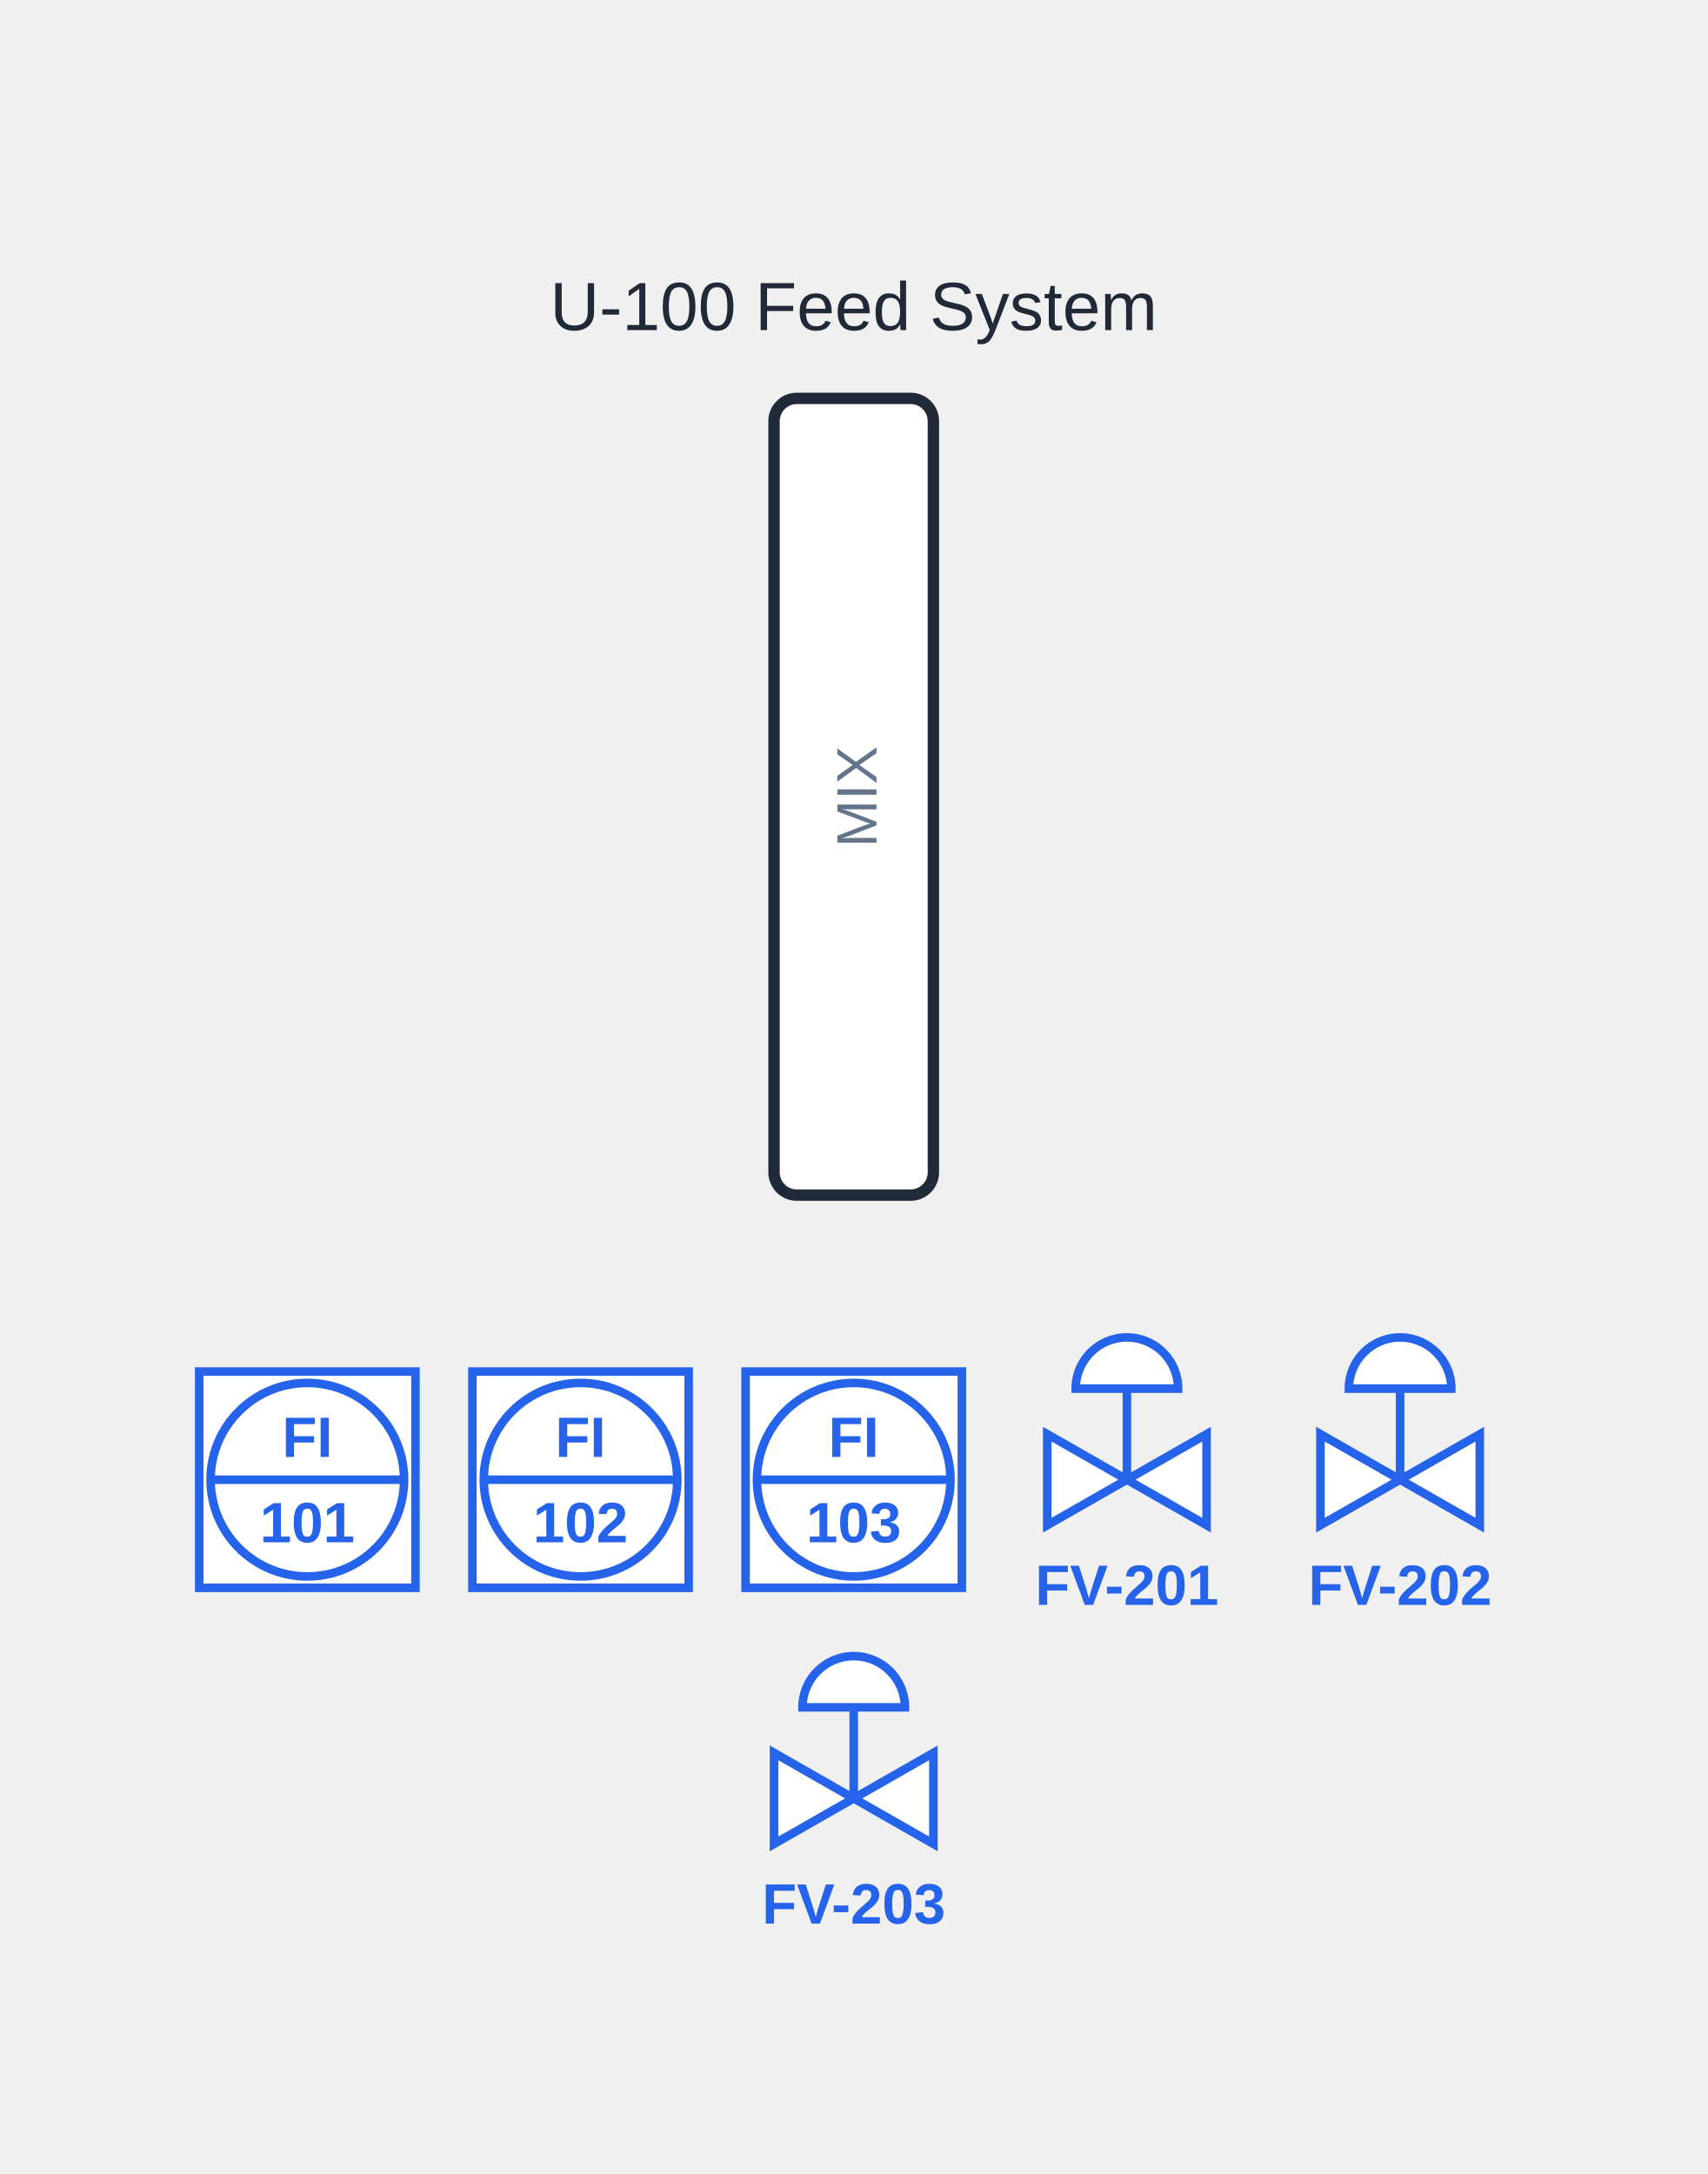
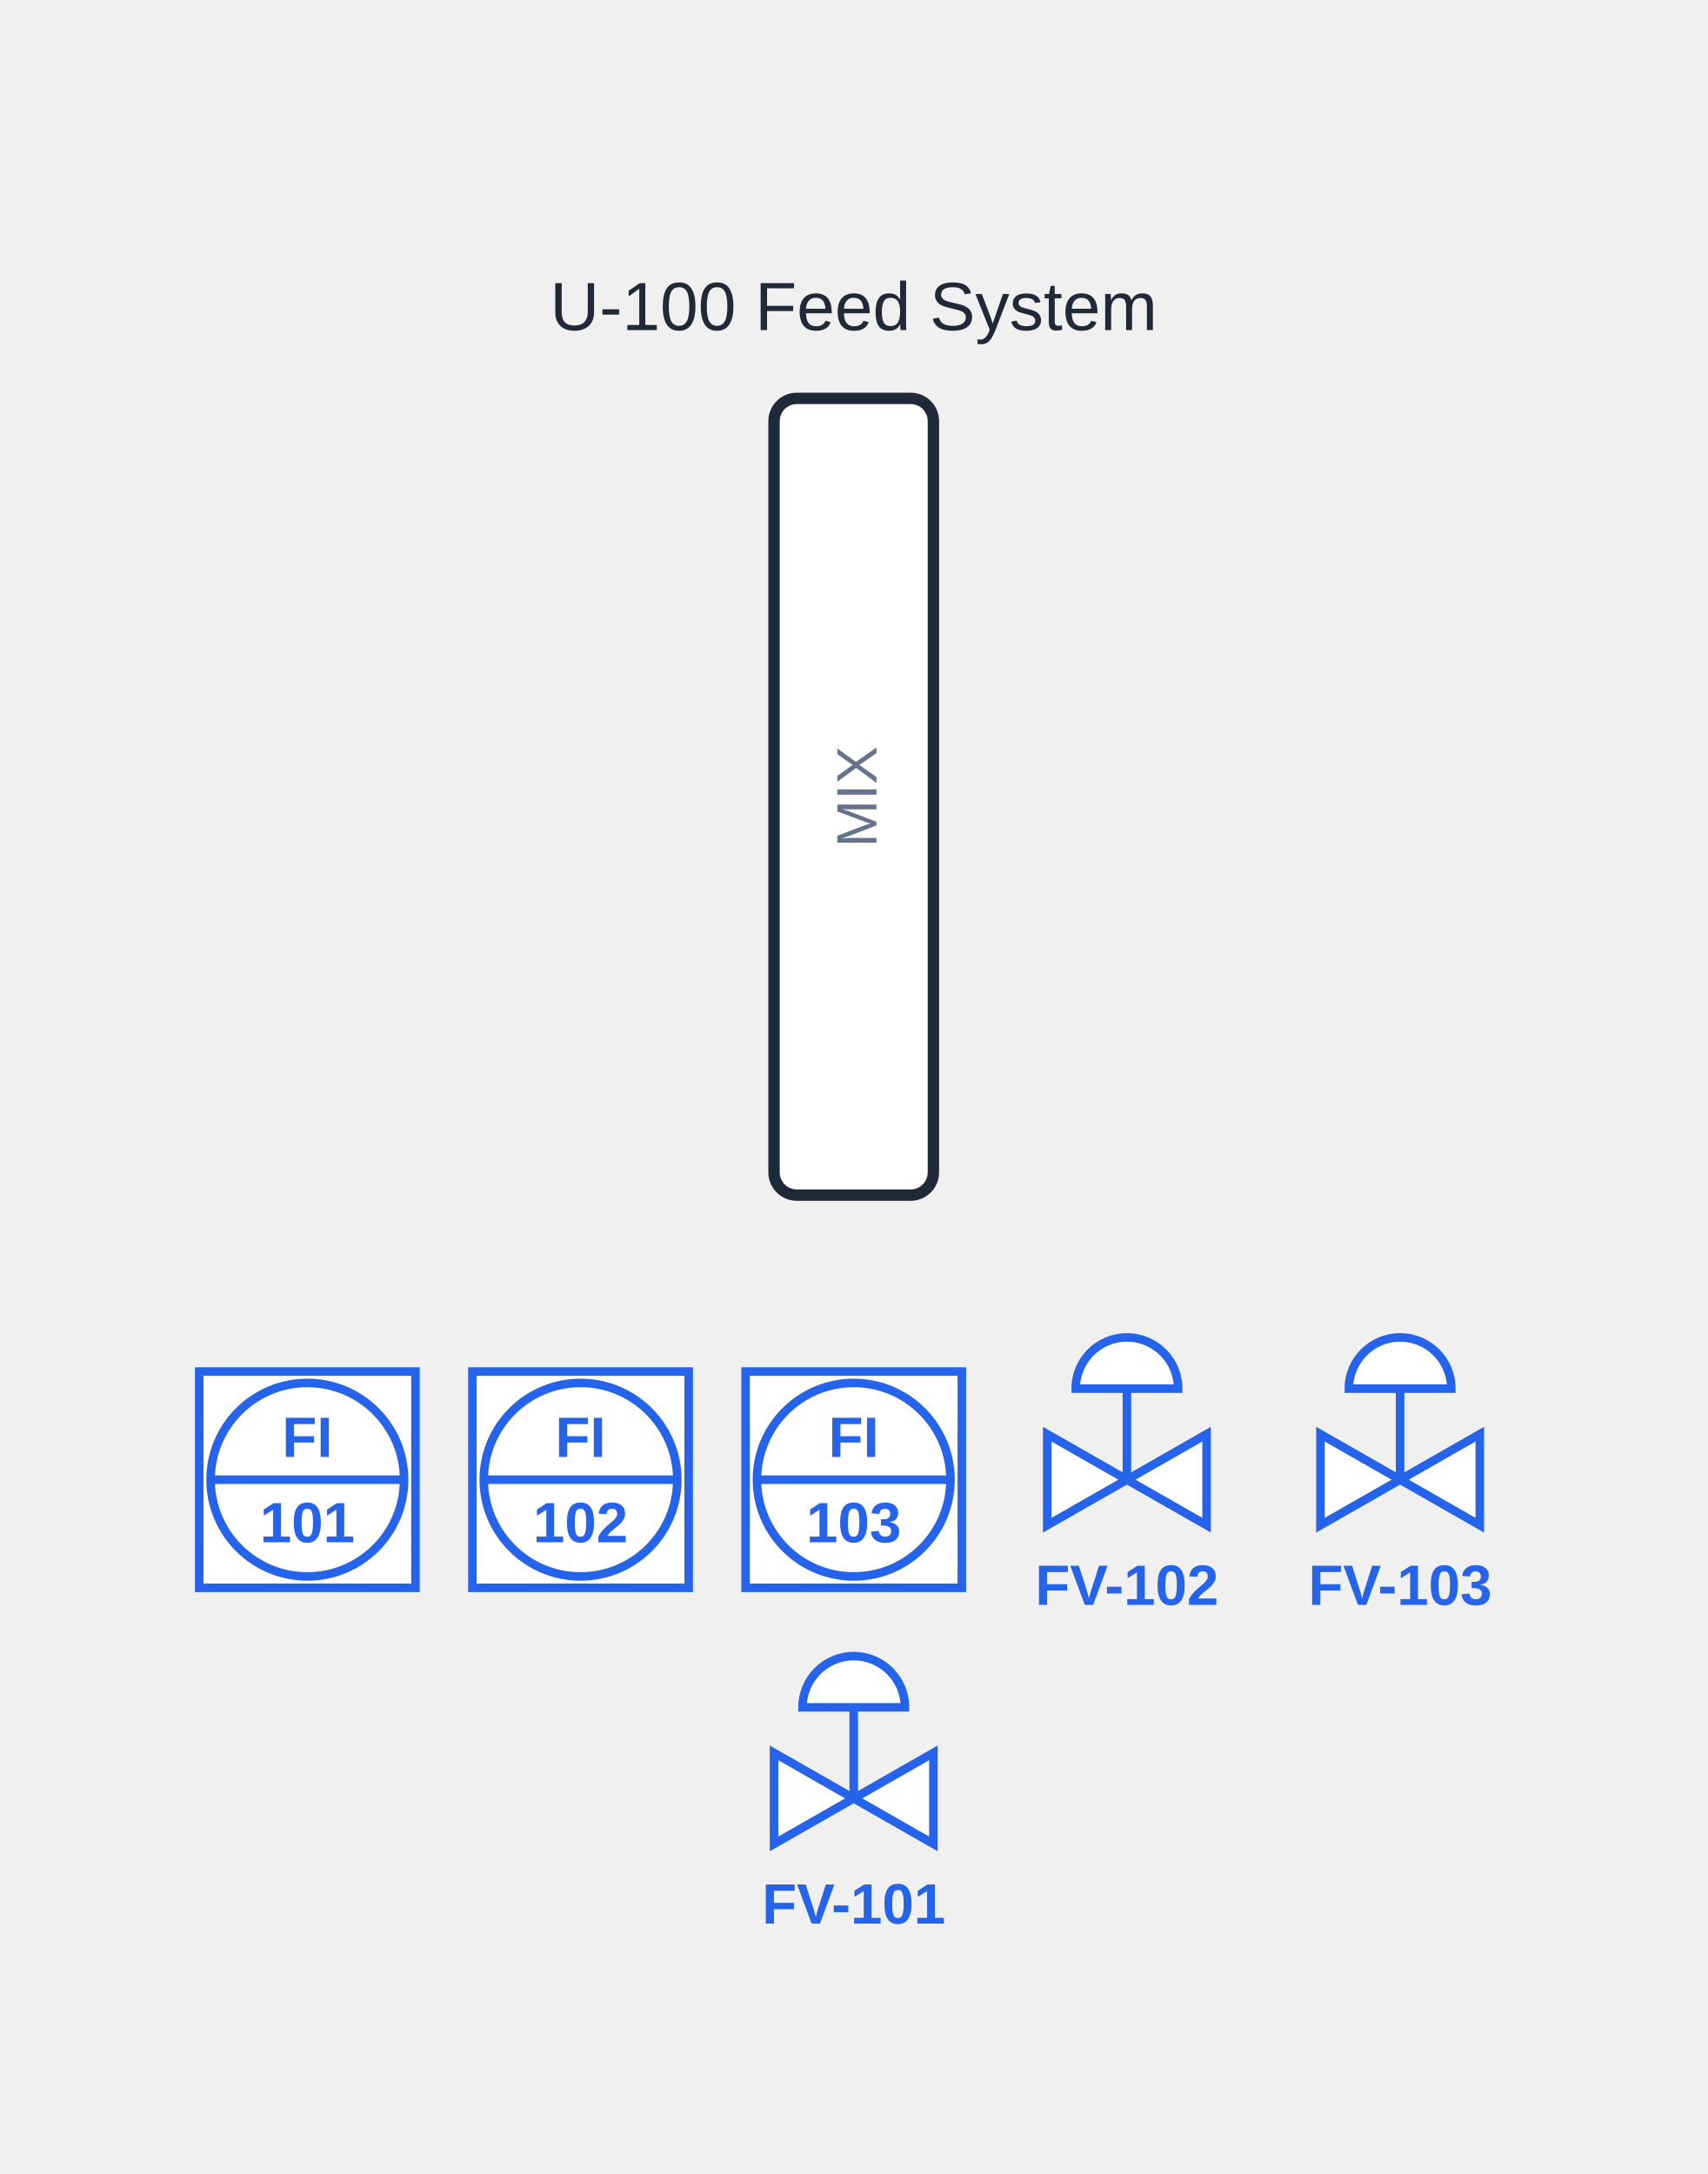
<svg xmlns="http://www.w3.org/2000/svg" viewBox="0 0 300 382" width="300" height="382">
  <defs>
    <style>.eq{fill:#fff;stroke:#1f2937;stroke-width:2}.ln{fill:none;stroke:#1f2937;stroke-width:2}.pipe{fill:none;stroke:#475569;stroke-width:2.5}.inst{fill:#fff;stroke:#2563eb;stroke-width:1.5}.t{font:12px Arial,sans-serif;fill:#1f2937}.ti{font:bold 10px Arial,sans-serif;fill:#2563eb}.ts{font:10px Arial,sans-serif;fill:#64748b}</style>
    <marker id="arr" viewBox="0 0 10 10" refX="9" refY="5" markerWidth="7" markerHeight="7" orient="auto-start-reverse">
      <path d="M0 0 L10 5 L0 10 z" fill="#475569" />
    </marker>
  </defs>
  <g id="U-100" data-asset="U-100" data-type="feed_header" transform="translate(150,140)">
    <rect class="eq" x="-14" y="-70" width="28" height="140" rx="4" />
    <text class="ts" x="0" y="4" text-anchor="middle" transform="rotate(-90)">MIX</text>
    <text class="t" y="-82" text-anchor="middle">U-100 Feed System</text>
  </g>
  <g id="FI-101" data-tag="FI-101" data-unit="U-100" data-uom="kscmh" transform="translate(54.0,260)">
    <rect class="inst" x="-19" y="-19" width="38" height="38" />
    <circle class="inst" r="17" />
    <line class="inst" x1="-17" y1="0" x2="17" y2="0" />
    <text class="ti" y="-4" text-anchor="middle">FI</text>
    <text class="ti" y="11" text-anchor="middle">101</text>
  </g>
  <g id="FI-102" data-tag="FI-102" data-unit="U-100" data-uom="kg/h" transform="translate(102.0,260)">
    <rect class="inst" x="-19" y="-19" width="38" height="38" />
    <circle class="inst" r="17" />
    <line class="inst" x1="-17" y1="0" x2="17" y2="0" />
    <text class="ti" y="-4" text-anchor="middle">FI</text>
    <text class="ti" y="11" text-anchor="middle">102</text>
  </g>
  <g id="FI-103" data-tag="FI-103" data-unit="U-100" data-uom="kg/h" transform="translate(150.0,260)">
    <rect class="inst" x="-19" y="-19" width="38" height="38" />
    <circle class="inst" r="17" />
    <line class="inst" x1="-17" y1="0" x2="17" y2="0" />
    <text class="ti" y="-4" text-anchor="middle">FI</text>
    <text class="ti" y="11" text-anchor="middle">103</text>
  </g>
-   <g id="FV-201" data-tag="FV-201" data-unit="U-100" data-uom="%" transform="translate(198.0,260)">
+   <g id="FV-102" data-tag="FV-102" data-unit="U-100" data-uom="%" transform="translate(198.0,260)">
    <path class="inst" d="M-14 -8 L14 8 L14 -8 L-14 8 Z" />
    <line class="inst" x1="0" y1="0" x2="0" y2="-16" />
    <path class="inst" d="M-9 -16 A9 9 0 0 1 9 -16 Z" />
-     <text class="ti" y="22" text-anchor="middle">FV-201</text>
+     <text class="ti" y="22" text-anchor="middle">FV-102</text>
  </g>
-   <g id="FV-202" data-tag="FV-202" data-unit="U-100" data-uom="%" transform="translate(246.0,260)">
+   <g id="FV-103" data-tag="FV-103" data-unit="U-100" data-uom="%" transform="translate(246.0,260)">
    <path class="inst" d="M-14 -8 L14 8 L14 -8 L-14 8 Z" />
    <line class="inst" x1="0" y1="0" x2="0" y2="-16" />
    <path class="inst" d="M-9 -16 A9 9 0 0 1 9 -16 Z" />
-     <text class="ti" y="22" text-anchor="middle">FV-202</text>
+     <text class="ti" y="22" text-anchor="middle">FV-103</text>
  </g>
-   <g id="FV-203" data-tag="FV-203" data-unit="U-100" data-uom="%" transform="translate(150.0,316)">
+   <g id="FV-101" data-tag="FV-101" data-unit="U-100" data-uom="%" transform="translate(150.0,316)">
    <path class="inst" d="M-14 -8 L14 8 L14 -8 L-14 8 Z" />
    <line class="inst" x1="0" y1="0" x2="0" y2="-16" />
    <path class="inst" d="M-9 -16 A9 9 0 0 1 9 -16 Z" />
-     <text class="ti" y="22" text-anchor="middle">FV-203</text>
+     <text class="ti" y="22" text-anchor="middle">FV-101</text>
  </g>
</svg>
